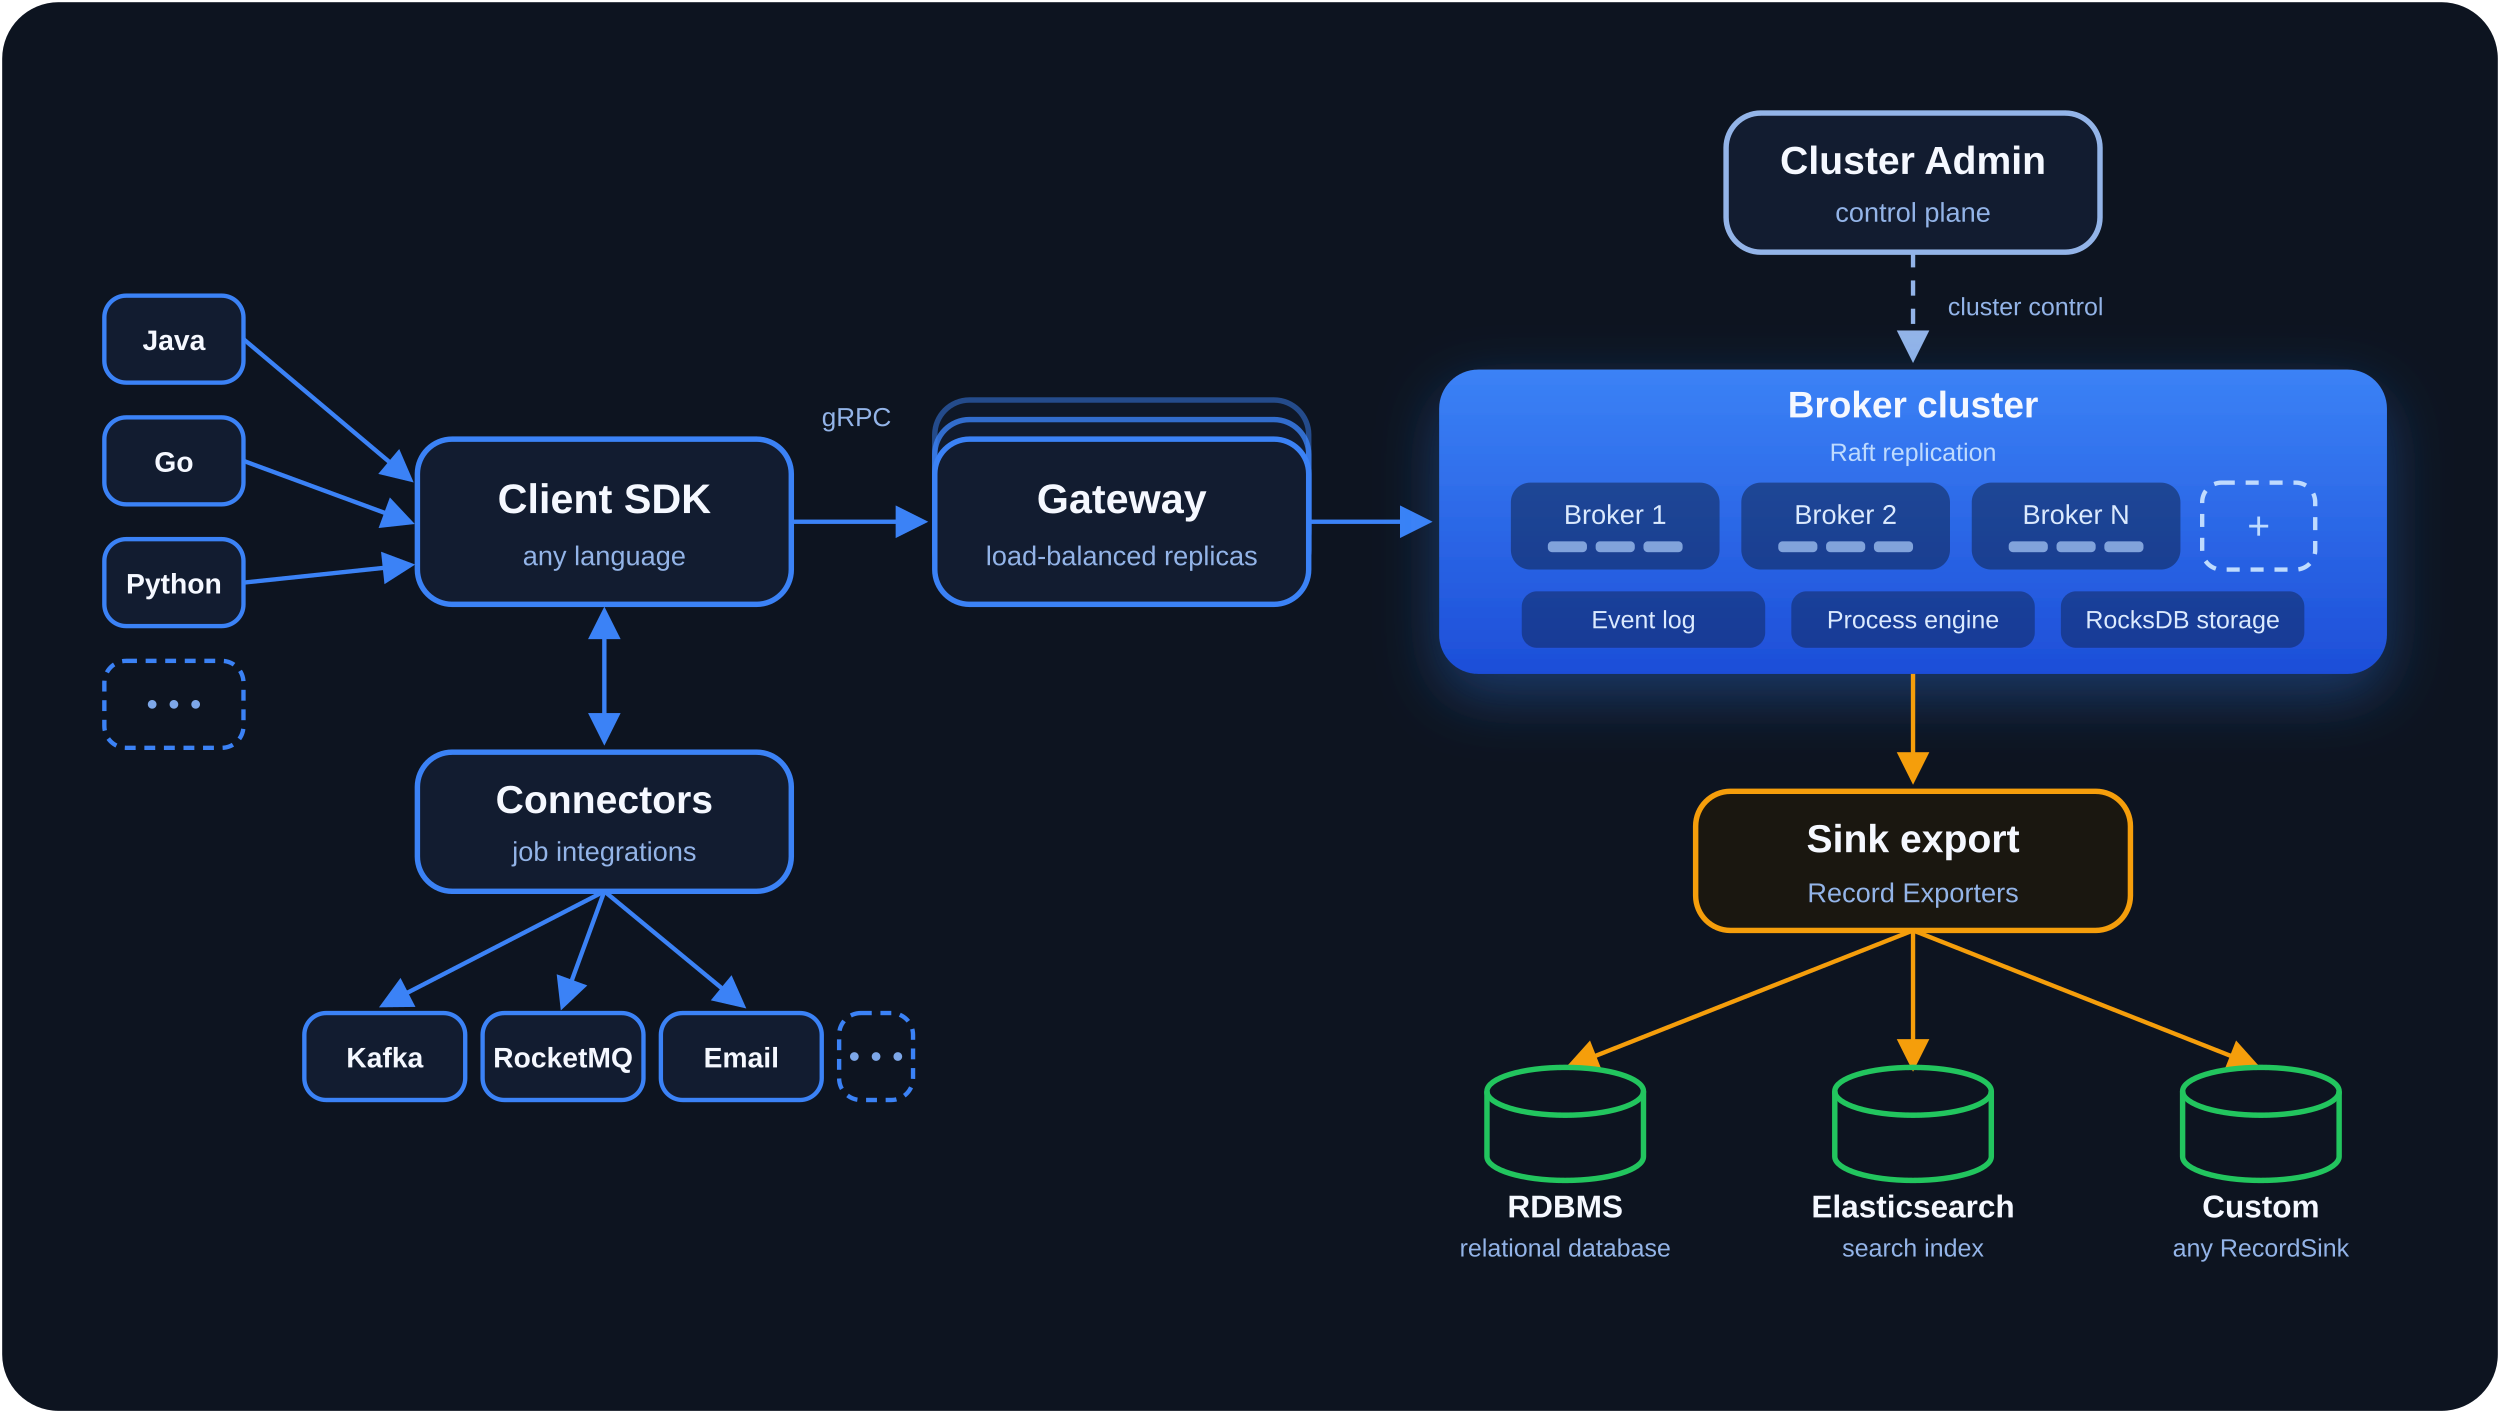
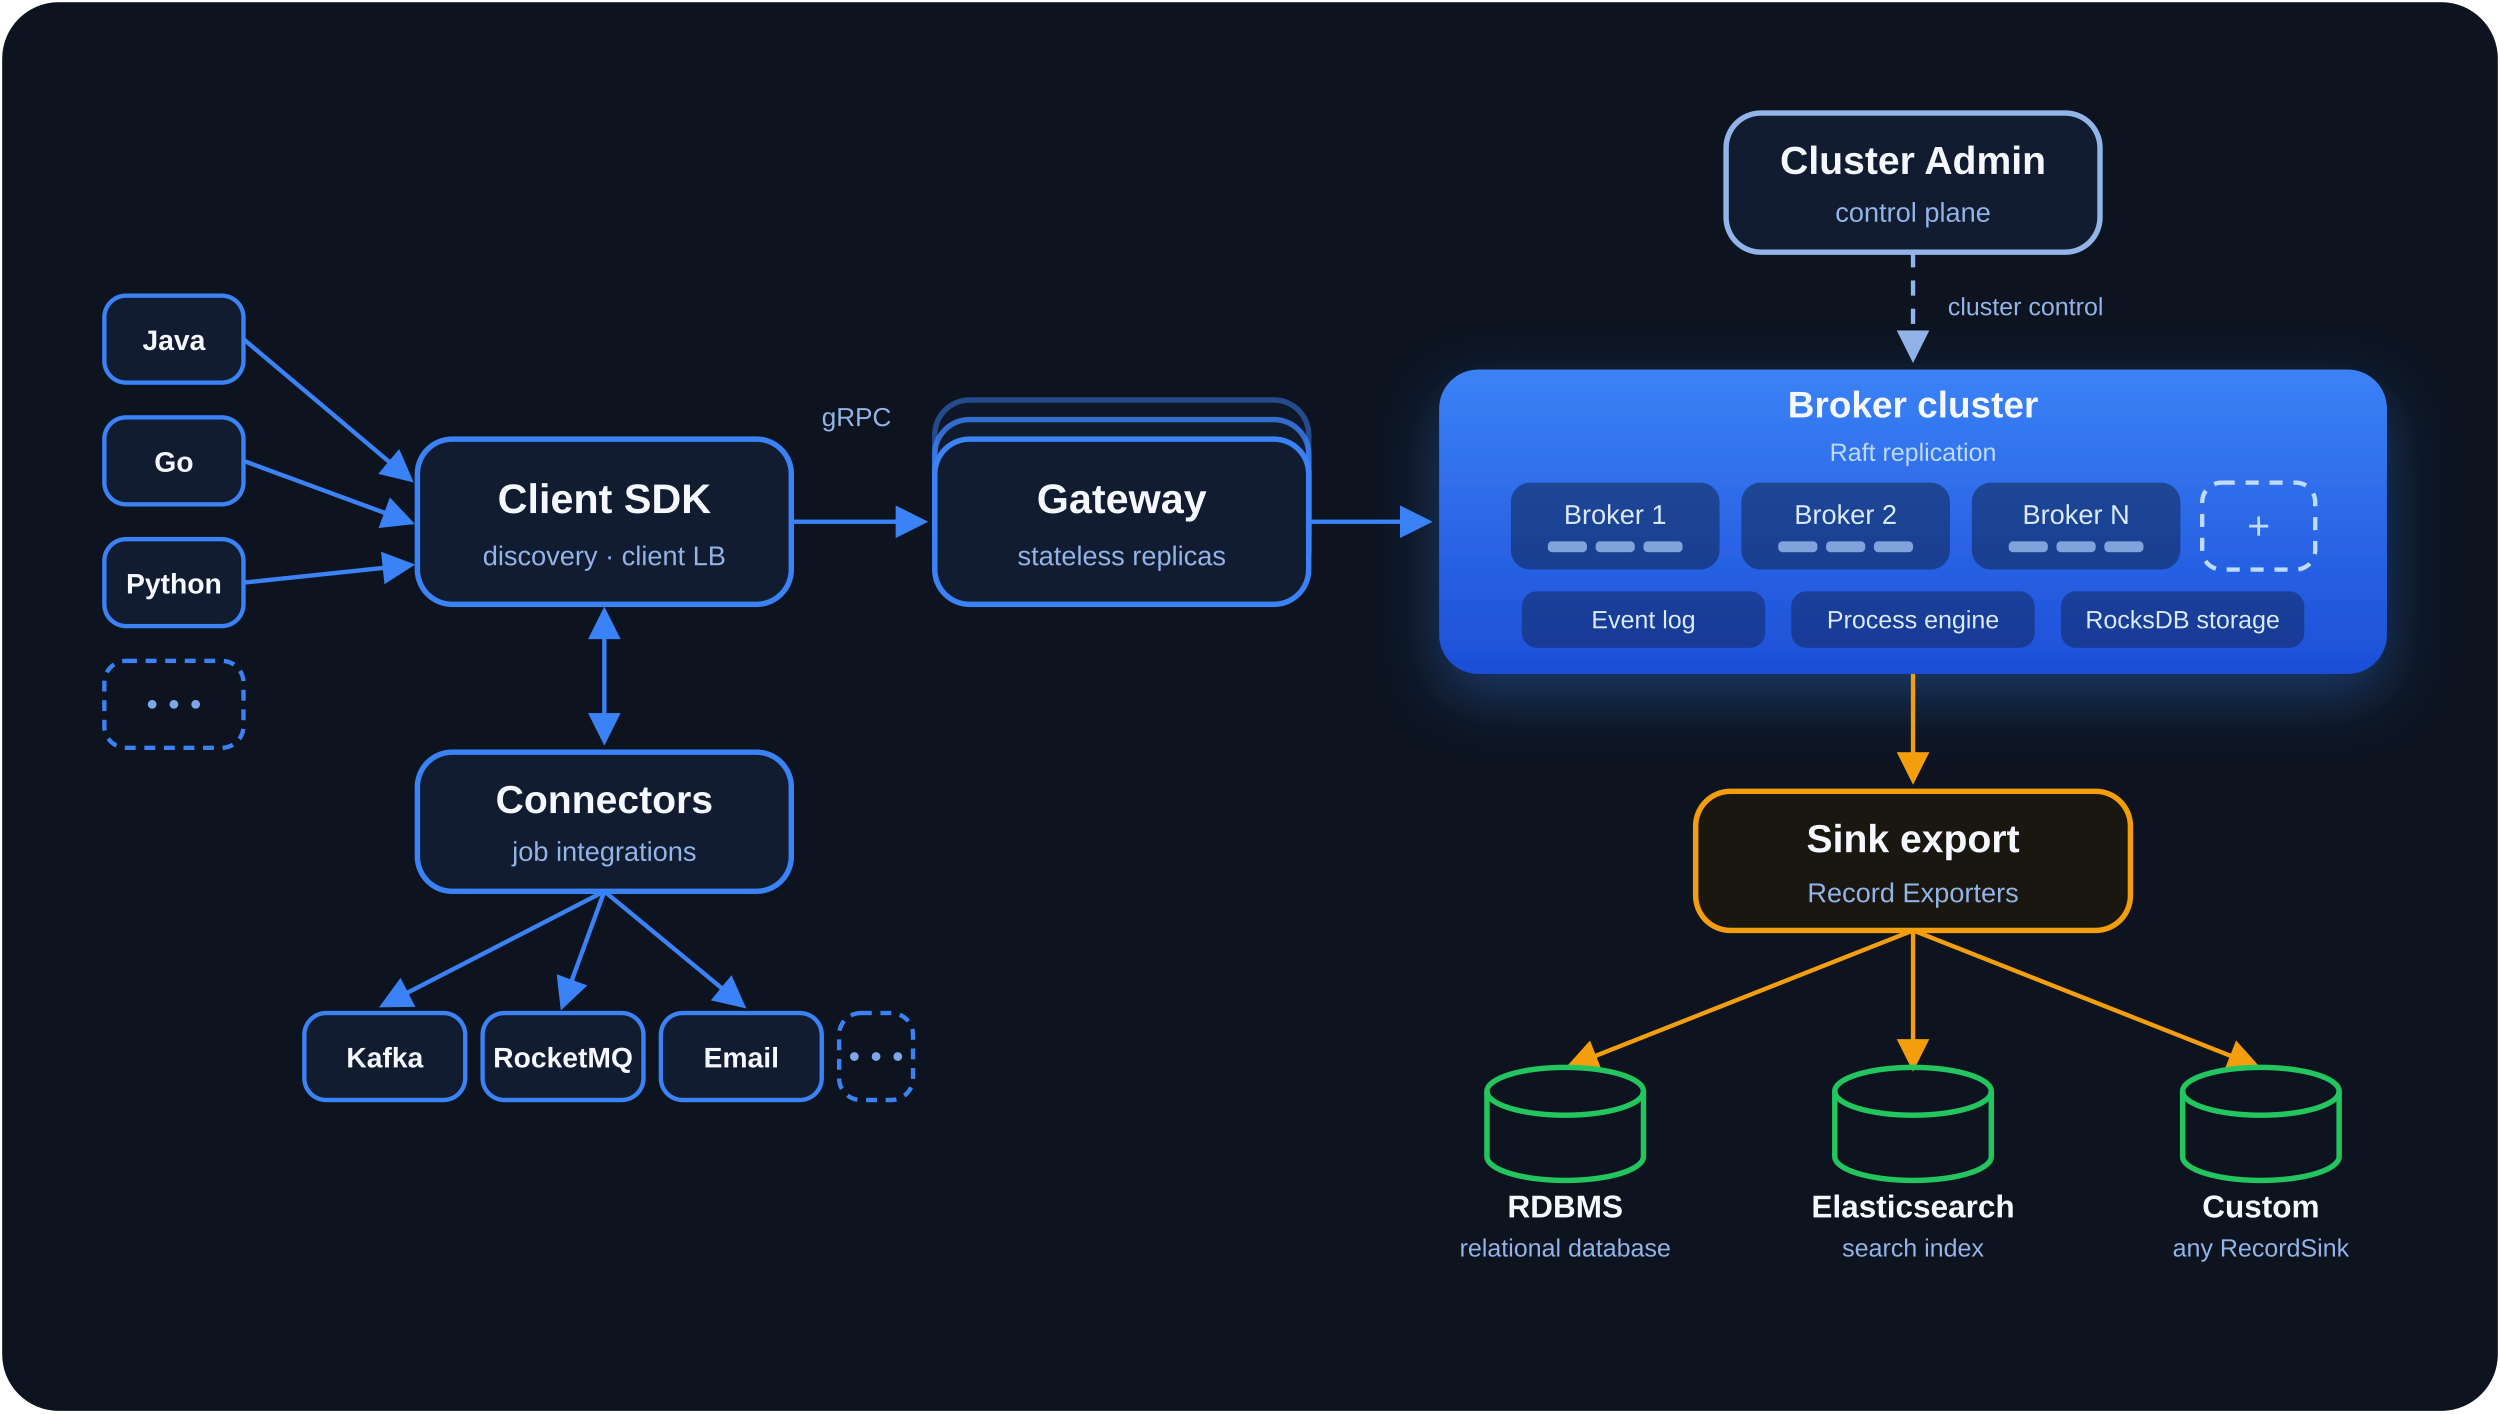
<svg xmlns="http://www.w3.org/2000/svg" width="1150" height="650" viewBox="0 0 1150 650" font-family="-apple-system, 'Helvetica Neue', 'Segoe UI', Arial, 'PingFang SC', 'Microsoft YaHei', sans-serif">
  <defs>
    <linearGradient id="focal" x1="0" y1="0" x2="0" y2="1">
      <stop offset="0" stop-color="#3B82F6" />
      <stop offset="1" stop-color="#1D4ED8" />
    </linearGradient>
    <filter id="glow" x="-30%" y="-30%" width="160%" height="180%">
      <feDropShadow dx="0" dy="10" stdDeviation="14" flood-color="#3B82F6" flood-opacity="0.35" />
    </filter>
    <marker id="arrowBlue" viewBox="0 0 10 10" refX="8" refY="5" markerWidth="7.5" markerHeight="7.5" orient="auto-start-reverse">
      <path d="M0,0 L10,5 L0,10 z" fill="#3B82F6" />
    </marker>
    <marker id="arrowOrange" viewBox="0 0 10 10" refX="8" refY="5" markerWidth="7.5" markerHeight="7.5" orient="auto-start-reverse">
      <path d="M0,0 L10,5 L0,10 z" fill="#F59E0B" />
    </marker>
    <marker id="arrowAdmin" viewBox="0 0 10 10" refX="8" refY="5" markerWidth="7.5" markerHeight="7.5" orient="auto-start-reverse">
      <path d="M0,0 L10,5 L0,10 z" fill="#93B4E8" />
    </marker>
  </defs>
  <rect x="1" y="1" width="1148" height="648" rx="26" fill="#0D1420" />
  <rect x="48" y="136" width="64" height="40" rx="10" fill="#121C30" stroke="#3B82F6" stroke-width="2" />
  <text x="80" y="161" text-anchor="middle" fill="#F5F8FF" font-size="13" font-weight="600">Java</text>
  <rect x="48" y="192" width="64" height="40" rx="10" fill="#121C30" stroke="#3B82F6" stroke-width="2" />
  <text x="80" y="217" text-anchor="middle" fill="#F5F8FF" font-size="13" font-weight="600">Go</text>
  <rect x="48" y="248" width="64" height="40" rx="10" fill="#121C30" stroke="#3B82F6" stroke-width="2" />
  <text x="80" y="273" text-anchor="middle" fill="#F5F8FF" font-size="13" font-weight="600">Python</text>
  <rect x="48" y="304" width="64" height="40" rx="10" fill="none" stroke="#3B82F6" stroke-width="2" stroke-dasharray="5 4" />
  <g fill="#7DA7E8">
    <circle cx="70" cy="324" r="2" />
    <circle cx="80" cy="324" r="2" />
    <circle cx="90" cy="324" r="2" />
  </g>
  <line x1="112" y1="156" x2="188" y2="220" stroke="#3B82F6" stroke-width="2" marker-end="url(#arrowBlue)" />
  <line x1="112" y1="212" x2="188" y2="240" stroke="#3B82F6" stroke-width="2" marker-end="url(#arrowBlue)" />
  <line x1="112" y1="268" x2="188" y2="260" stroke="#3B82F6" stroke-width="2" marker-end="url(#arrowBlue)" />
  <line x1="278" y1="282" x2="278" y2="340" stroke="#3B82F6" stroke-width="2" marker-start="url(#arrowBlue)" marker-end="url(#arrowBlue)" />
  <rect x="192" y="346" width="172" height="64" rx="16" fill="#121C30" stroke="#3B82F6" stroke-width="2.5" />
  <text x="278" y="374" text-anchor="middle" fill="#F5F8FF" font-size="18" font-weight="600">Connectors</text>
  <text x="278" y="396" text-anchor="middle" fill="#93B4E8" font-size="12.5">job integrations</text>
  <line x1="278" y1="410" x2="177" y2="462" stroke="#3B82F6" stroke-width="2" marker-end="url(#arrowBlue)" />
  <line x1="278" y1="410" x2="259" y2="462" stroke="#3B82F6" stroke-width="2" marker-end="url(#arrowBlue)" />
  <line x1="278" y1="410" x2="341" y2="462" stroke="#3B82F6" stroke-width="2" marker-end="url(#arrowBlue)" />
  <rect x="140" y="466" width="74" height="40" rx="10" fill="#121C30" stroke="#3B82F6" stroke-width="2" />
  <text x="177" y="491" text-anchor="middle" fill="#F5F8FF" font-size="13" font-weight="600">Kafka</text>
  <rect x="222" y="466" width="74" height="40" rx="10" fill="#121C30" stroke="#3B82F6" stroke-width="2" />
  <text x="259" y="491" text-anchor="middle" fill="#F5F8FF" font-size="13" font-weight="600">RocketMQ</text>
  <rect x="304" y="466" width="74" height="40" rx="10" fill="#121C30" stroke="#3B82F6" stroke-width="2" />
  <text x="341" y="491" text-anchor="middle" fill="#F5F8FF" font-size="13" font-weight="600">Email</text>
  <rect x="386" y="466" width="34" height="40" rx="10" fill="none" stroke="#3B82F6" stroke-width="2" stroke-dasharray="5 4" />
  <g fill="#7DA7E8">
    <circle cx="393" cy="486" r="2" />
    <circle cx="403" cy="486" r="2" />
    <circle cx="413" cy="486" r="2" />
  </g>
  <rect x="192" y="202" width="172" height="76" rx="16" fill="#121C30" stroke="#3B82F6" stroke-width="2.5" />
  <text x="278" y="236" text-anchor="middle" fill="#F5F8FF" font-size="19" font-weight="600">Client SDK</text>
-   <text x="278" y="260" text-anchor="middle" fill="#93B4E8" font-size="12.5">any language</text>
+   <text x="278" y="260" text-anchor="middle" fill="#93B4E8" font-size="12.5">discovery · client LB</text>
  <line x1="364" y1="240" x2="424" y2="240" stroke="#3B82F6" stroke-width="2" marker-end="url(#arrowBlue)" />
  <text x="394" y="196" text-anchor="middle" fill="#93B4E8" font-size="12">gRPC</text>
  <rect x="430" y="184" width="172" height="76" rx="16" fill="#121C30" stroke="#3B82F6" stroke-width="2.5" opacity="0.5" />
  <rect x="430" y="193" width="172" height="76" rx="16" fill="#121C30" stroke="#3B82F6" stroke-width="2.5" opacity="0.8" />
  <rect x="430" y="202" width="172" height="76" rx="16" fill="#121C30" stroke="#3B82F6" stroke-width="2.5" />
  <text x="516" y="236" text-anchor="middle" fill="#F5F8FF" font-size="19" font-weight="600">Gateway</text>
-   <text x="516" y="260" text-anchor="middle" fill="#93B4E8" font-size="12.5">load-balanced replicas</text>
+   <text x="516" y="260" text-anchor="middle" fill="#93B4E8" font-size="12.5">stateless replicas</text>
  <line x1="602" y1="240" x2="656" y2="240" stroke="#3B82F6" stroke-width="2" marker-end="url(#arrowBlue)" />
  <rect x="794" y="52" width="172" height="64" rx="16" fill="#121C30" stroke="#93B4E8" stroke-width="2.5" />
  <text x="880" y="80" text-anchor="middle" fill="#F5F8FF" font-size="18" font-weight="600">Cluster Admin</text>
  <text x="880" y="102" text-anchor="middle" fill="#93B4E8" font-size="12.5">control plane</text>
  <line x1="880" y1="116" x2="880" y2="164" stroke="#93B4E8" stroke-width="2" stroke-dasharray="7 6" marker-end="url(#arrowAdmin)" />
  <text x="896" y="145" fill="#93B4E8" font-size="11.5">cluster control</text>
  <rect x="662" y="170" width="436" height="140" rx="18" fill="url(#focal)" filter="url(#glow)" />
  <text x="880" y="192" text-anchor="middle" fill="#F5F8FF" font-size="17" font-weight="600">Broker cluster</text>
  <text x="880" y="212" text-anchor="middle" fill="#BFDBFE" font-size="11.5">Raft replication</text>
  <g font-size="12.5" fill="#DBEAFE">
    <rect x="695" y="222" width="96" height="40" rx="9" fill="#0B1730" fill-opacity="0.45" />
    <text x="743" y="241" text-anchor="middle">Broker 1</text>
    <rect x="801" y="222" width="96" height="40" rx="9" fill="#0B1730" fill-opacity="0.45" />
    <text x="849" y="241" text-anchor="middle">Broker 2</text>
    <rect x="907" y="222" width="96" height="40" rx="9" fill="#0B1730" fill-opacity="0.45" />
    <text x="955" y="241" text-anchor="middle">Broker N</text>
    <rect x="1013" y="222" width="52" height="40" rx="9" fill="none" stroke="#BFDBFE" stroke-width="2" stroke-dasharray="6 5" />
    <text x="1039" y="248" text-anchor="middle" fill="#BFDBFE" font-size="18">+</text>
  </g>
  <g fill="#93B4E8" opacity="0.85">
    <rect x="712" y="249" width="18" height="5" rx="2" />
    <rect x="734" y="249" width="18" height="5" rx="2" />
    <rect x="756" y="249" width="18" height="5" rx="2" />
    <rect x="818" y="249" width="18" height="5" rx="2" />
    <rect x="840" y="249" width="18" height="5" rx="2" />
    <rect x="862" y="249" width="18" height="5" rx="2" />
    <rect x="924" y="249" width="18" height="5" rx="2" />
    <rect x="946" y="249" width="18" height="5" rx="2" />
    <rect x="968" y="249" width="18" height="5" rx="2" />
  </g>
  <g font-size="11.5" fill="#DBEAFE">
    <rect x="700" y="272" width="112" height="26" rx="7" fill="#0B1730" fill-opacity="0.4" />
    <text x="756" y="289" text-anchor="middle">Event log</text>
    <rect x="824" y="272" width="112" height="26" rx="7" fill="#0B1730" fill-opacity="0.4" />
    <text x="880" y="289" text-anchor="middle">Process engine</text>
    <rect x="948" y="272" width="112" height="26" rx="7" fill="#0B1730" fill-opacity="0.4" />
    <text x="1004" y="289" text-anchor="middle">RocksDB storage</text>
  </g>
  <line x1="880" y1="310" x2="880" y2="358" stroke="#F59E0B" stroke-width="2" marker-end="url(#arrowOrange)" />
  <rect x="780" y="364" width="200" height="64" rx="16" fill="#1A1710" stroke="#F59E0B" stroke-width="2.5" />
  <text x="880" y="392" text-anchor="middle" fill="#F5F8FF" font-size="18" font-weight="600">Sink export</text>
  <text x="880" y="415" text-anchor="middle" fill="#93B4E8" font-size="12.5">Record Exporters</text>
  <line x1="880" y1="428" x2="723" y2="490" stroke="#F59E0B" stroke-width="2" marker-end="url(#arrowOrange)" />
  <line x1="880" y1="428" x2="880" y2="490" stroke="#F59E0B" stroke-width="2" marker-end="url(#arrowOrange)" />
  <line x1="880" y1="428" x2="1037" y2="490" stroke="#F59E0B" stroke-width="2" marker-end="url(#arrowOrange)" />
  <g stroke="#22C55E" stroke-width="2.5" fill="none">
    <ellipse cx="720" cy="502" rx="36" ry="11" />
    <path d="M684,502 L684,532 A36,11 0 0 0 756,532 L756,502" />
    <ellipse cx="880" cy="502" rx="36" ry="11" />
    <path d="M844,502 L844,532 A36,11 0 0 0 916,532 L916,502" />
    <ellipse cx="1040" cy="502" rx="36" ry="11" />
    <path d="M1004,502 L1004,532 A36,11 0 0 0 1076,532 L1076,502" />
  </g>
  <g text-anchor="middle">
    <text x="720" y="560" fill="#F5F8FF" font-size="14.5" font-weight="600">RDBMS</text>
    <text x="720" y="578" fill="#93B4E8" font-size="11.5">relational database</text>
    <text x="880" y="560" fill="#F5F8FF" font-size="14.5" font-weight="600">Elasticsearch</text>
    <text x="880" y="578" fill="#93B4E8" font-size="11.5">search index</text>
    <text x="1040" y="560" fill="#F5F8FF" font-size="14.5" font-weight="600">Custom</text>
    <text x="1040" y="578" fill="#93B4E8" font-size="11.5">any RecordSink</text>
  </g>
</svg>
